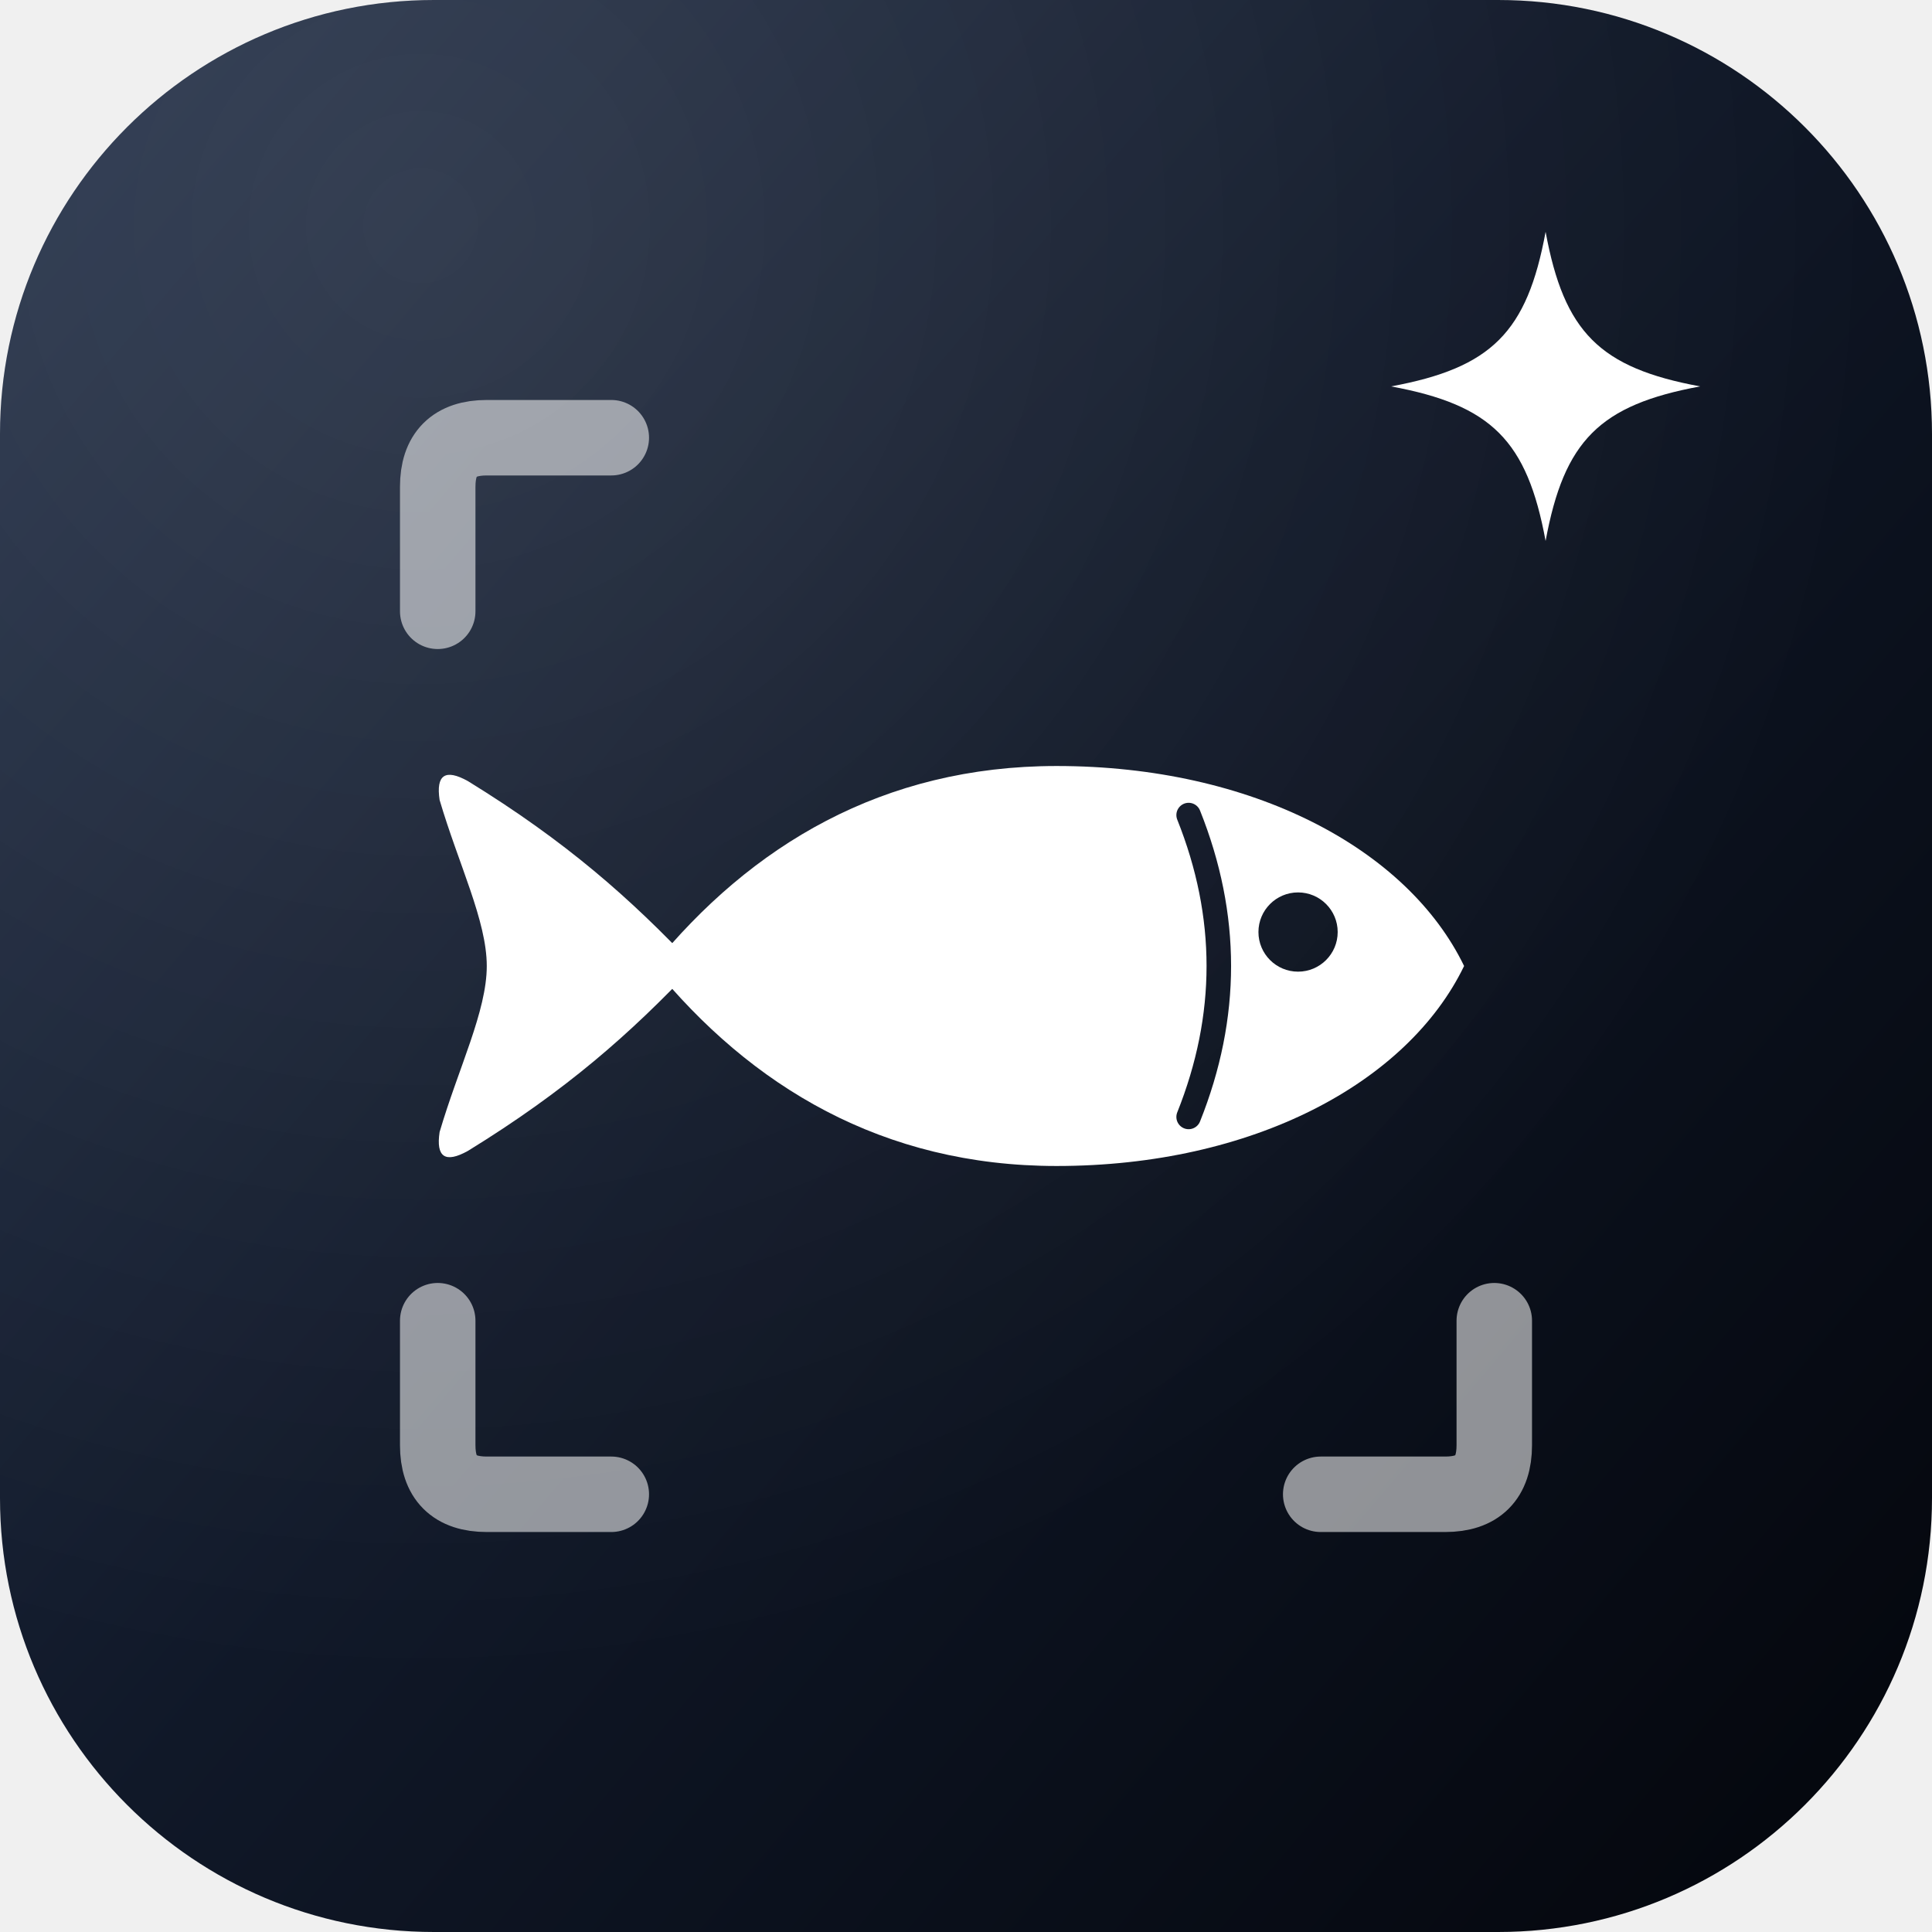
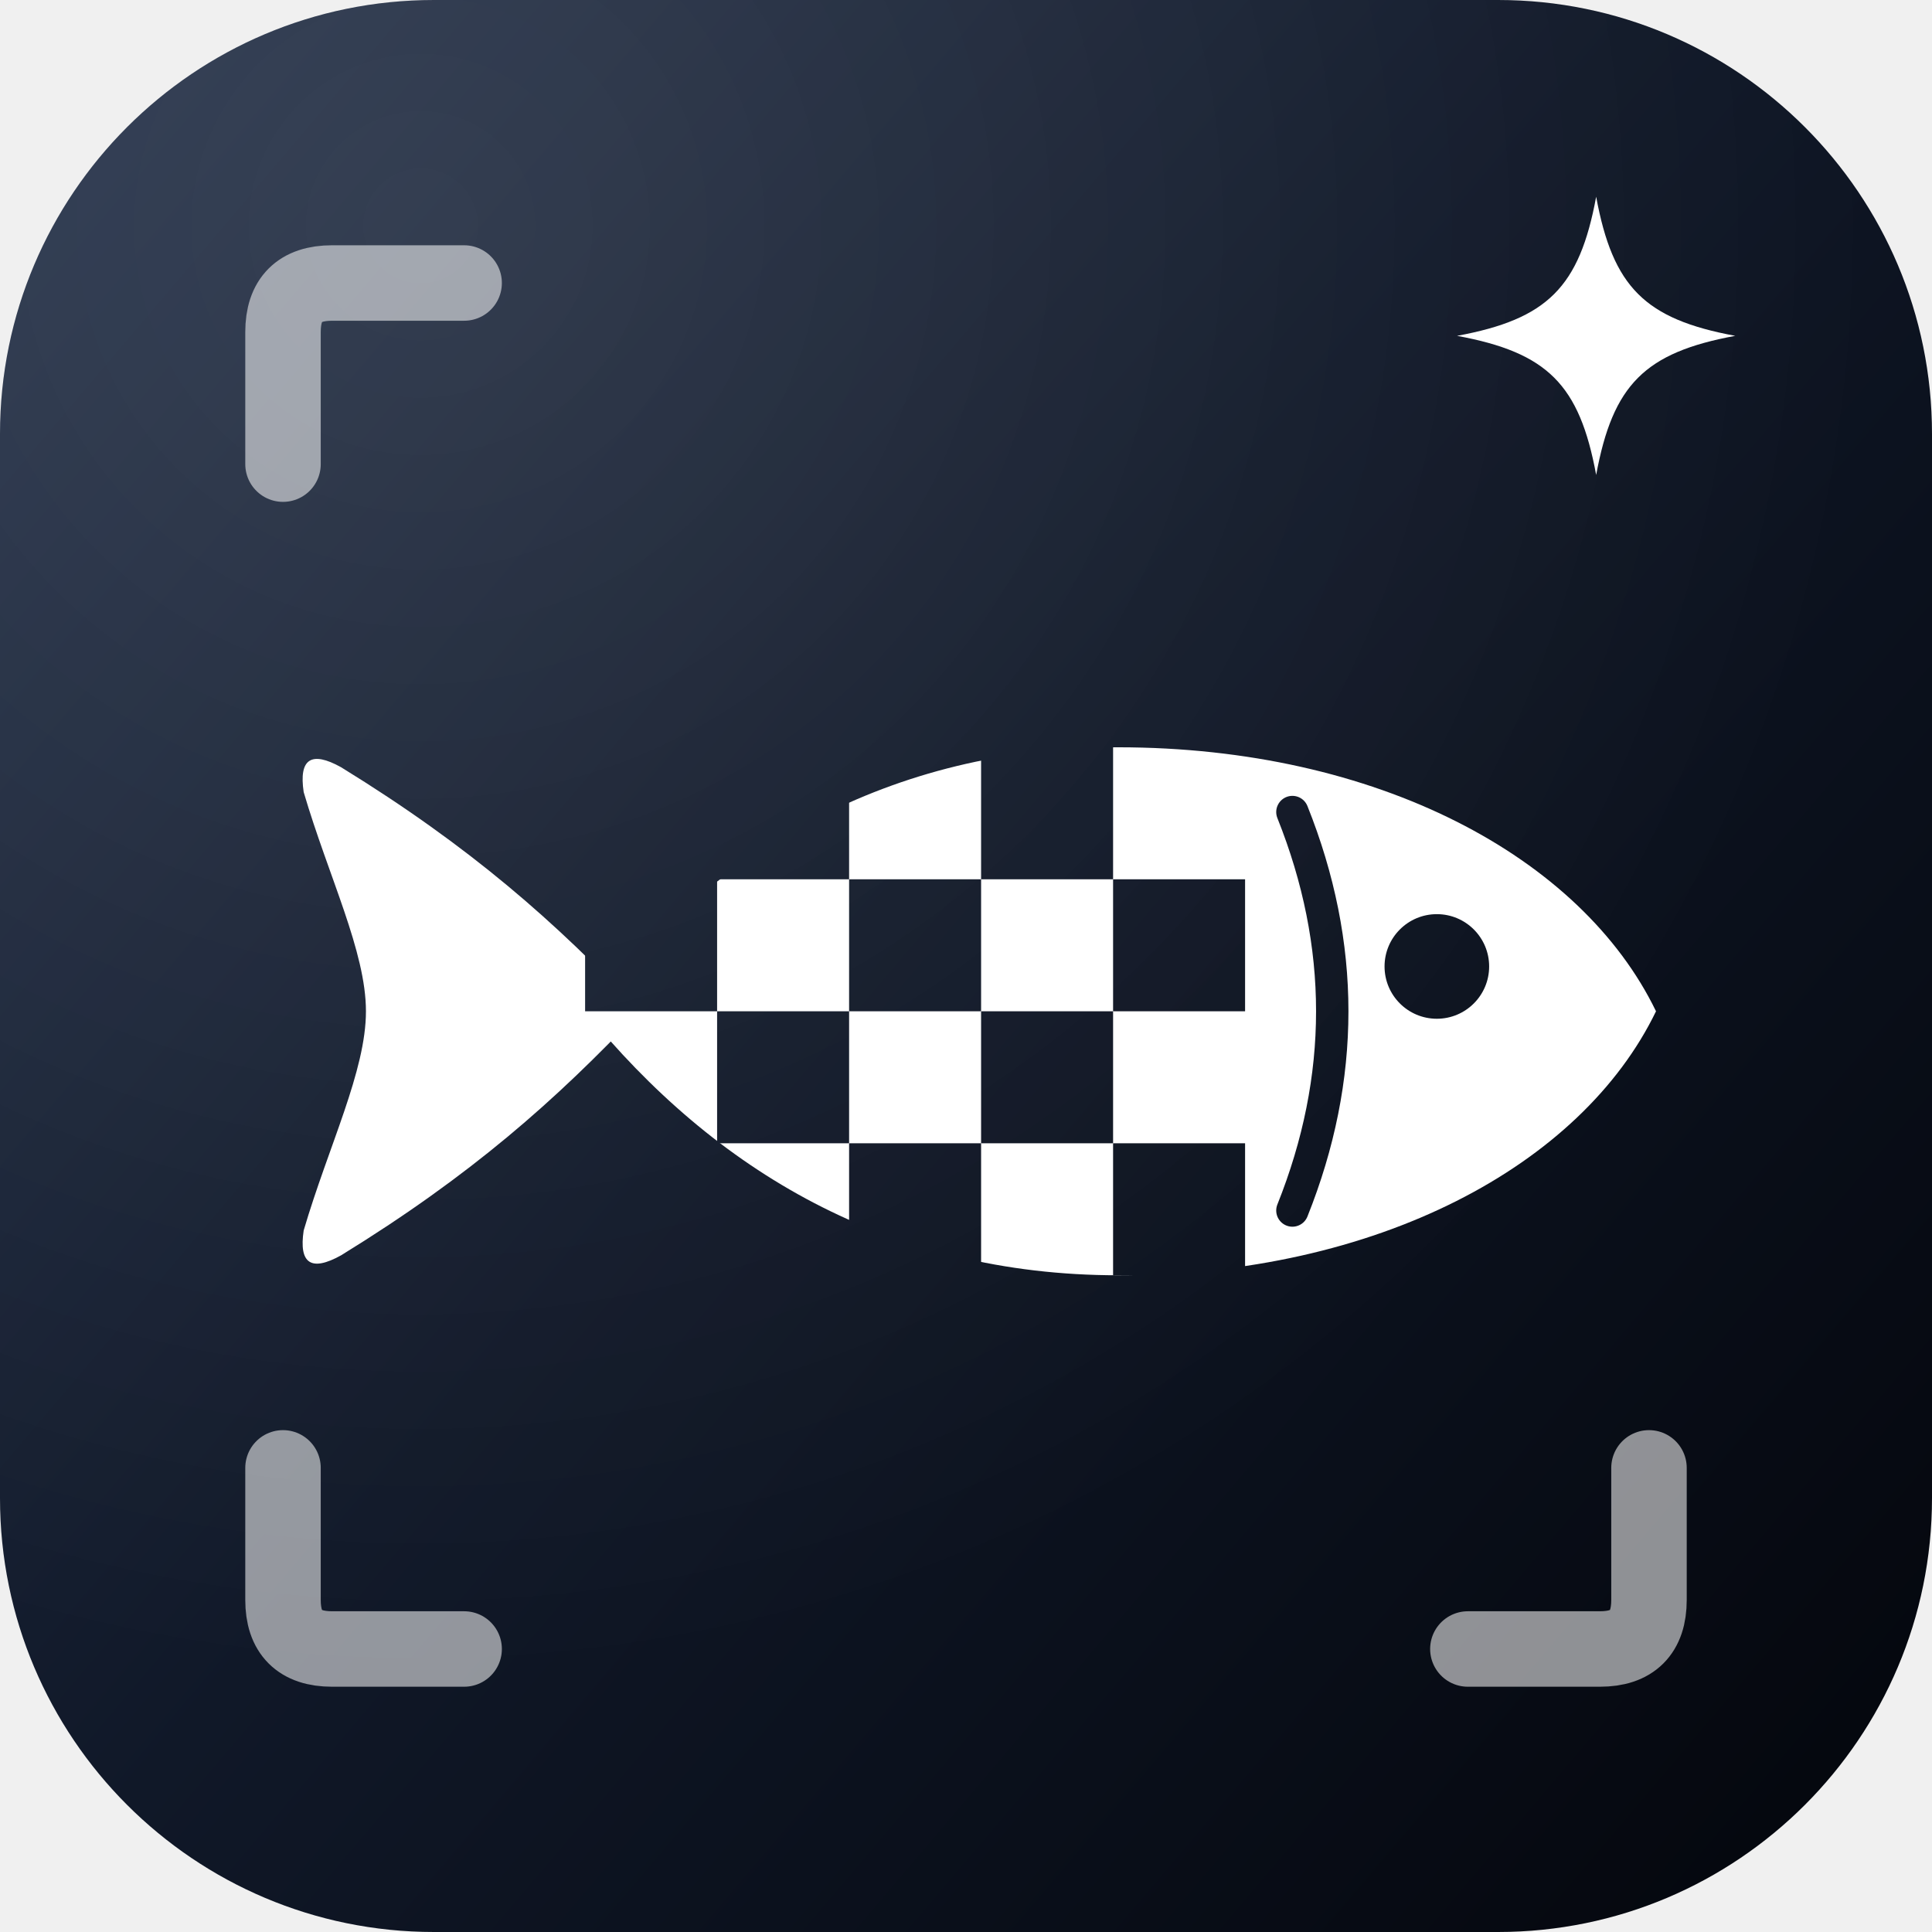
<svg xmlns="http://www.w3.org/2000/svg" viewBox="0 0 1024 1024" width="1024" height="1024">
  <defs>
    <linearGradient id="bg" gradientUnits="userSpaceOnUse" x1="0" y1="0" x2="1024" y2="870.4">
      <stop offset="0" stop-color="#25324a" />
      <stop offset="0.5" stop-color="#101828" />
      <stop offset="1" stop-color="#05080f" />
    </linearGradient>
    <radialGradient id="hl" cx="0.22" cy="0.12" r="0.75">
      <stop offset="0" stop-color="#ffffff" stop-opacity="0.1" />
      <stop offset="1" stop-color="#ffffff" stop-opacity="0" />
    </radialGradient>
  </defs>
  <rect width="1024" height="1024" rx="230" fill="url(#bg)" />
  <rect width="1024" height="1024" rx="230" fill="url(#hl)" />
  <g transform="translate(0 0) scale(1)">
-     <defs>
-       <mask id="gill">
-         <rect width="1024" height="1024" fill="#ffffff" />
-         <path d="M630 432Q662 512 630 592" fill="none" stroke="#000000" stroke-width="13" stroke-linecap="round" />
-       </mask>
-     </defs>
-     <g mask="url(#gill)">
-       <path fill-rule="evenodd" d="M776 512C746 450 664 406 560 406C468 406 398 448 346 512C398 576 468 618 560 618C664 618 746 574 776 512ZM667 494a21 21 0 1 0 42 0a21 21 0 1 0 -42 0Z" fill="#ffffff" />
-       <path d="M368 512C334 476 300 446 248 414Q230 404 233 424C243 458 258 488 258 512C258 536 243 566 233 600Q230 620 248 610C300 578 334 548 368 512Z" fill="#ffffff" />
+     <g transform="translate(520 536) scale(1.32) translate(-505 -512)">
+       <defs>
+         <mask id="cutouts" maskUnits="userSpaceOnUse" x="0" y="0" width="1024" height="1024">
+           <rect width="1024" height="1024" fill="#ffffff" />
+           <g fill="#000000">
+             <rect x="346" y="459" width="53" height="53" />
+             <rect x="346" y="565" width="53" height="53" />
+             <rect x="399" y="406" width="53" height="53" />
+             <rect x="399" y="512" width="53" height="53" />
+             <rect x="452" y="459" width="53" height="53" />
+             <rect x="452" y="565" width="53" height="53" />
+             <rect x="505" y="406" width="53" height="53" />
+             <rect x="505" y="512" width="53" height="53" />
+             <rect x="558" y="459" width="53" height="53" />
+             <rect x="558" y="565" width="53" height="53" />
+           </g>
+           <path d="M630 432Q662 512 630 592" fill="none" stroke="#000000" stroke-width="13" stroke-linecap="round" />
+         </mask>
+       </defs>
+       <g mask="url(#cutouts)">
+         <path fill-rule="evenodd" d="M776 512C746 450 664 406 560 406C468 406 398 448 346 512C398 576 468 618 560 618C664 618 746 574 776 512ZM667 494a21 21 0 1 0 42 0a21 21 0 1 0 -42 0Z" fill="#ffffff" />
+         <path d="M368 512C334 476 300 446 248 414Q230 404 233 424C243 458 258 488 258 512C258 536 243 566 233 600Q230 620 248 610C300 578 334 548 368 512Z" fill="#ffffff" />
+       </g>
    </g>
-     <path d="M232 324L232 258Q232 232 258 232L324 232" fill="none" stroke="#ffffff" stroke-width="40" stroke-linecap="round" stroke-linejoin="round" stroke-opacity="0.55" />
-     <path d="M232 700L232 766Q232 792 258 792L324 792" fill="none" stroke="#ffffff" stroke-width="40" stroke-linecap="round" stroke-linejoin="round" stroke-opacity="0.55" />
-     <path d="M792 700L792 766Q792 792 766 792L700 792" fill="none" stroke="#ffffff" stroke-width="40" stroke-linecap="round" stroke-linejoin="round" stroke-opacity="0.55" />
-     <path d="M819.2 122.88C829.03 176.128 847.872 194.97 901.12 204.8C847.872 214.63 829.03 233.472 819.2 286.72C809.37 233.472 790.528 214.63 737.28 204.8C790.528 194.97 809.37 176.128 819.2 122.88Z" fill="#ffffff" />
+     <path d="M150 246L150 176Q150 150 176 150L246 150" fill="none" stroke="#ffffff" stroke-width="40" stroke-linecap="round" stroke-linejoin="round" stroke-opacity="0.55" />
+     <path d="M150 778L150 848Q150 874 176 874L246 874" fill="none" stroke="#ffffff" stroke-width="40" stroke-linecap="round" stroke-linejoin="round" stroke-opacity="0.55" />
+     <path d="M874 778L874 848Q874 874 848 874L778 874" fill="none" stroke="#ffffff" stroke-width="40" stroke-linecap="round" stroke-linejoin="round" stroke-opacity="0.55" />
+     <path transform="translate(846 178) scale(0.9) translate(-819.2 -204.8)" d="M819.2 122.88C829.03 176.128 847.872 194.97 901.12 204.8C847.872 214.63 829.03 233.472 819.2 286.72C809.37 233.472 790.528 214.63 737.28 204.8C790.528 194.97 809.37 176.128 819.2 122.88Z" fill="#ffffff" />
  </g>
</svg>
